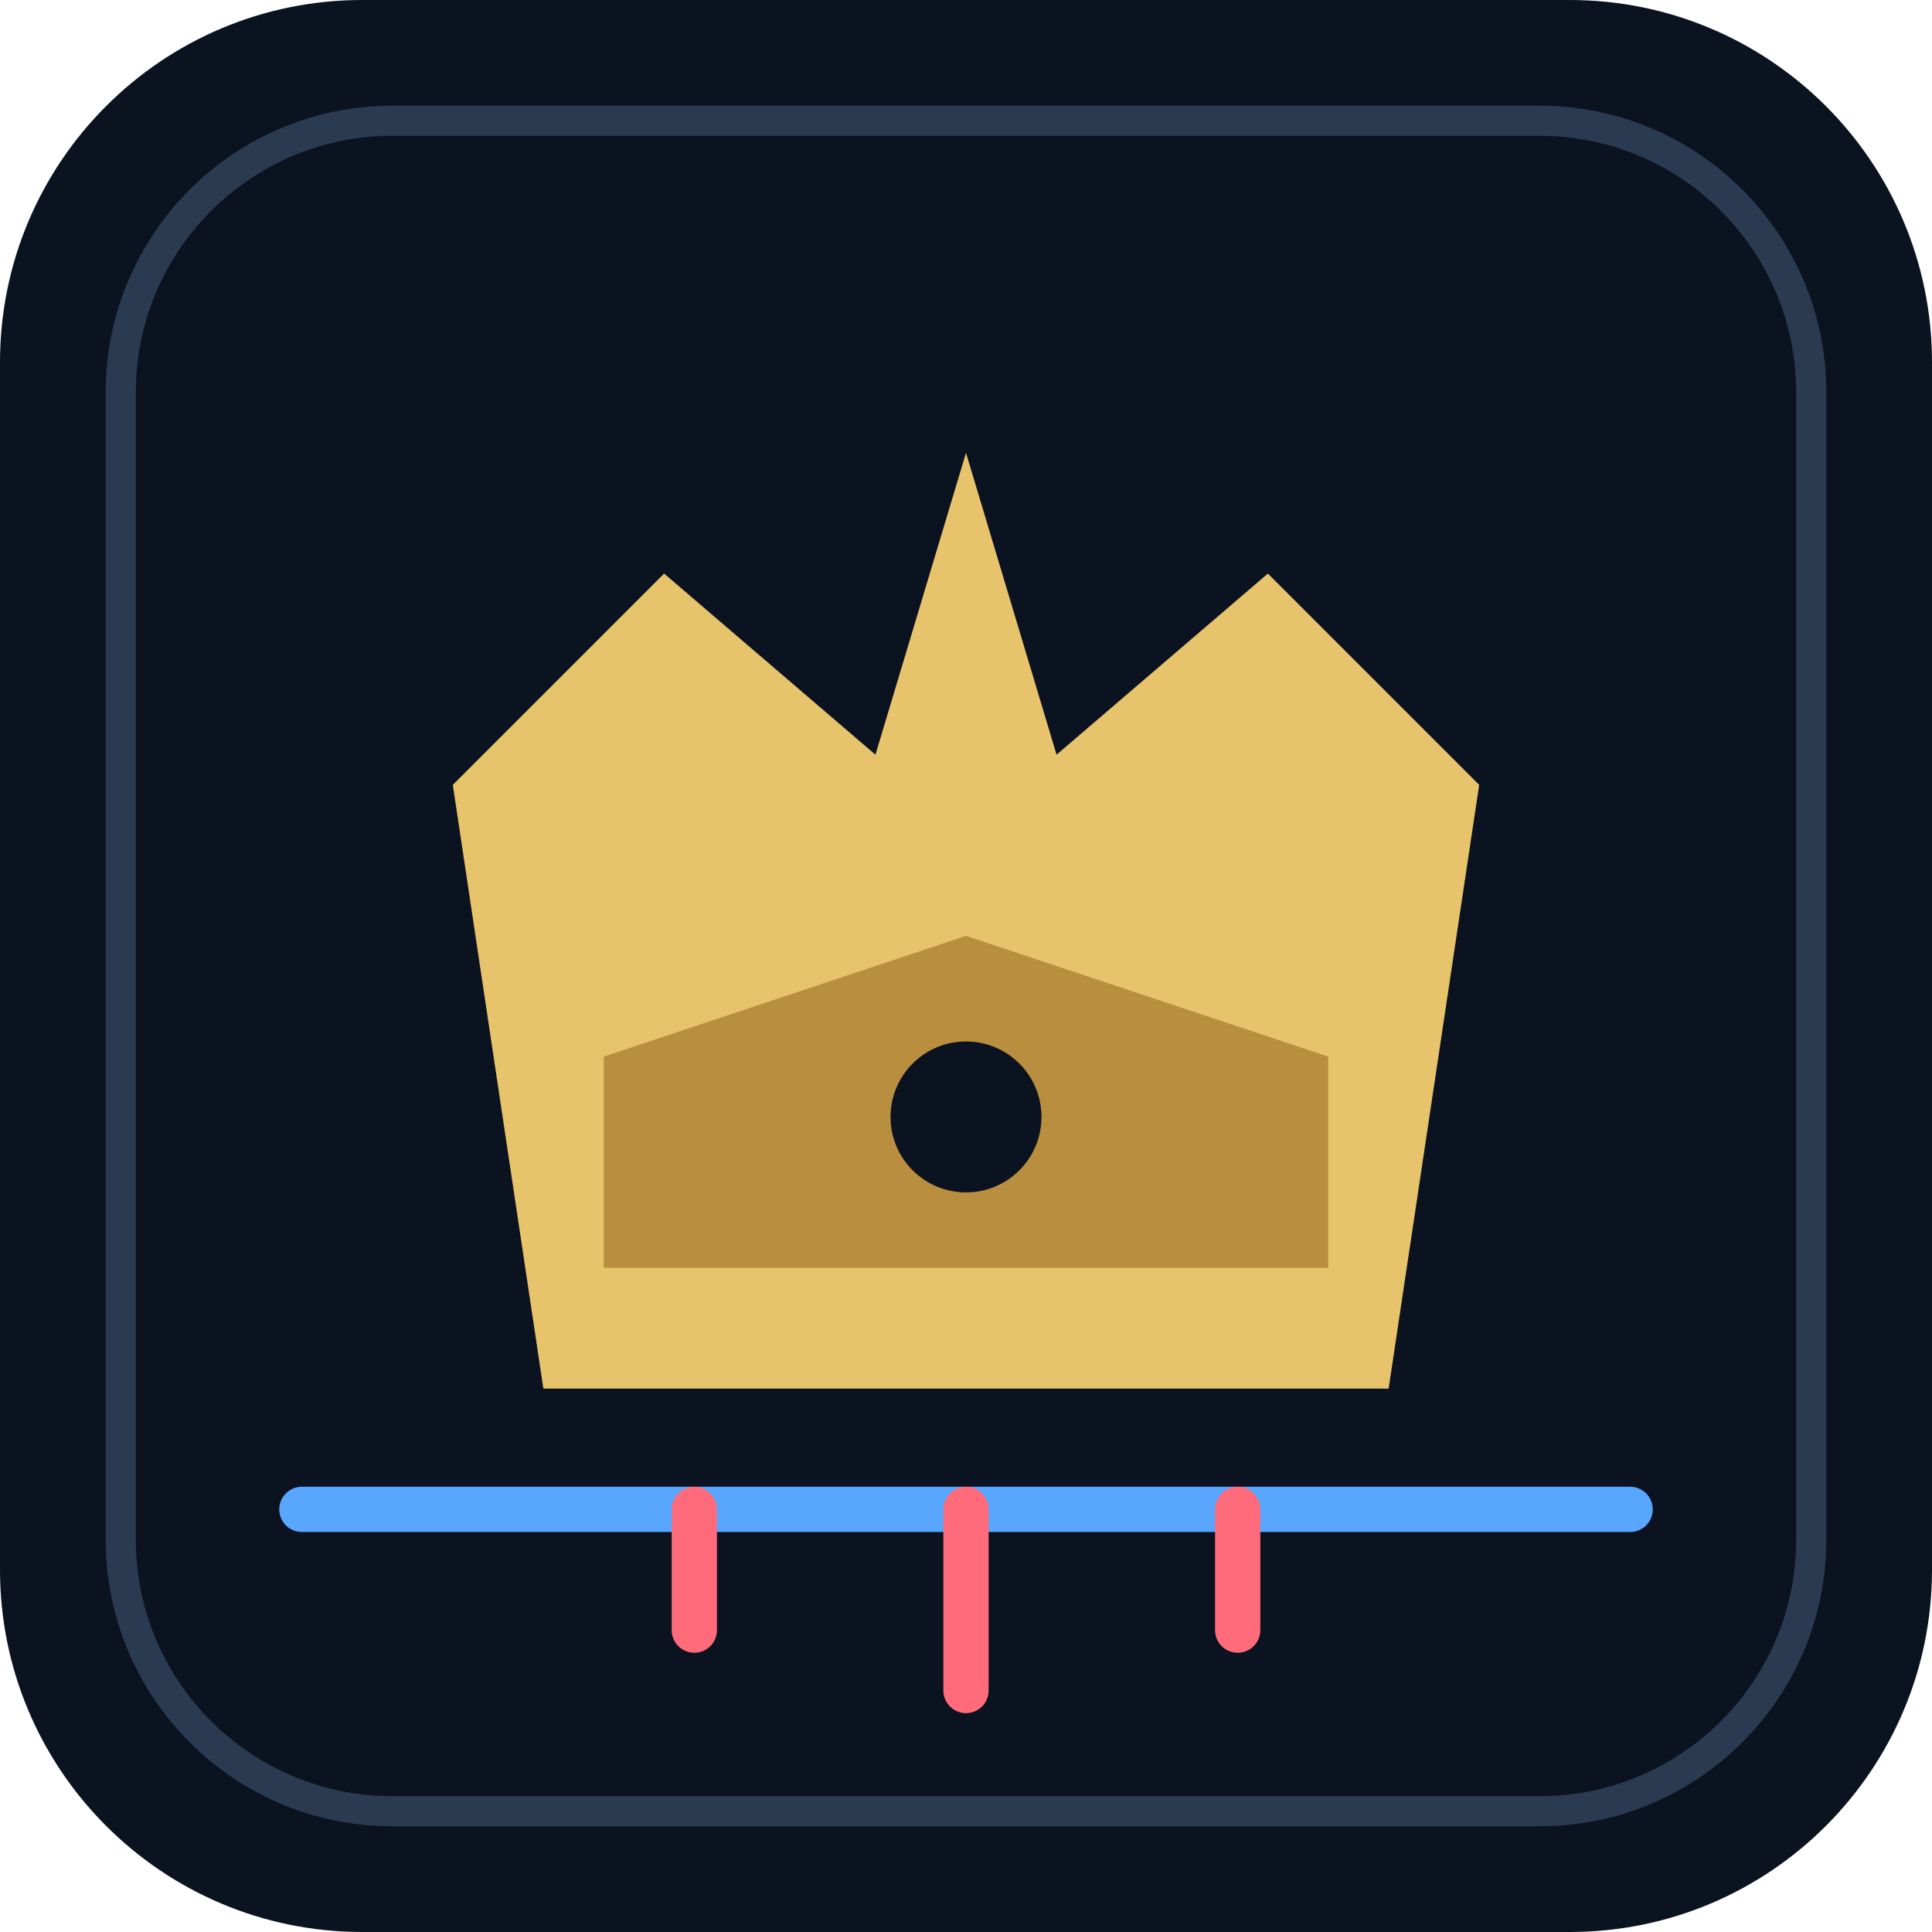
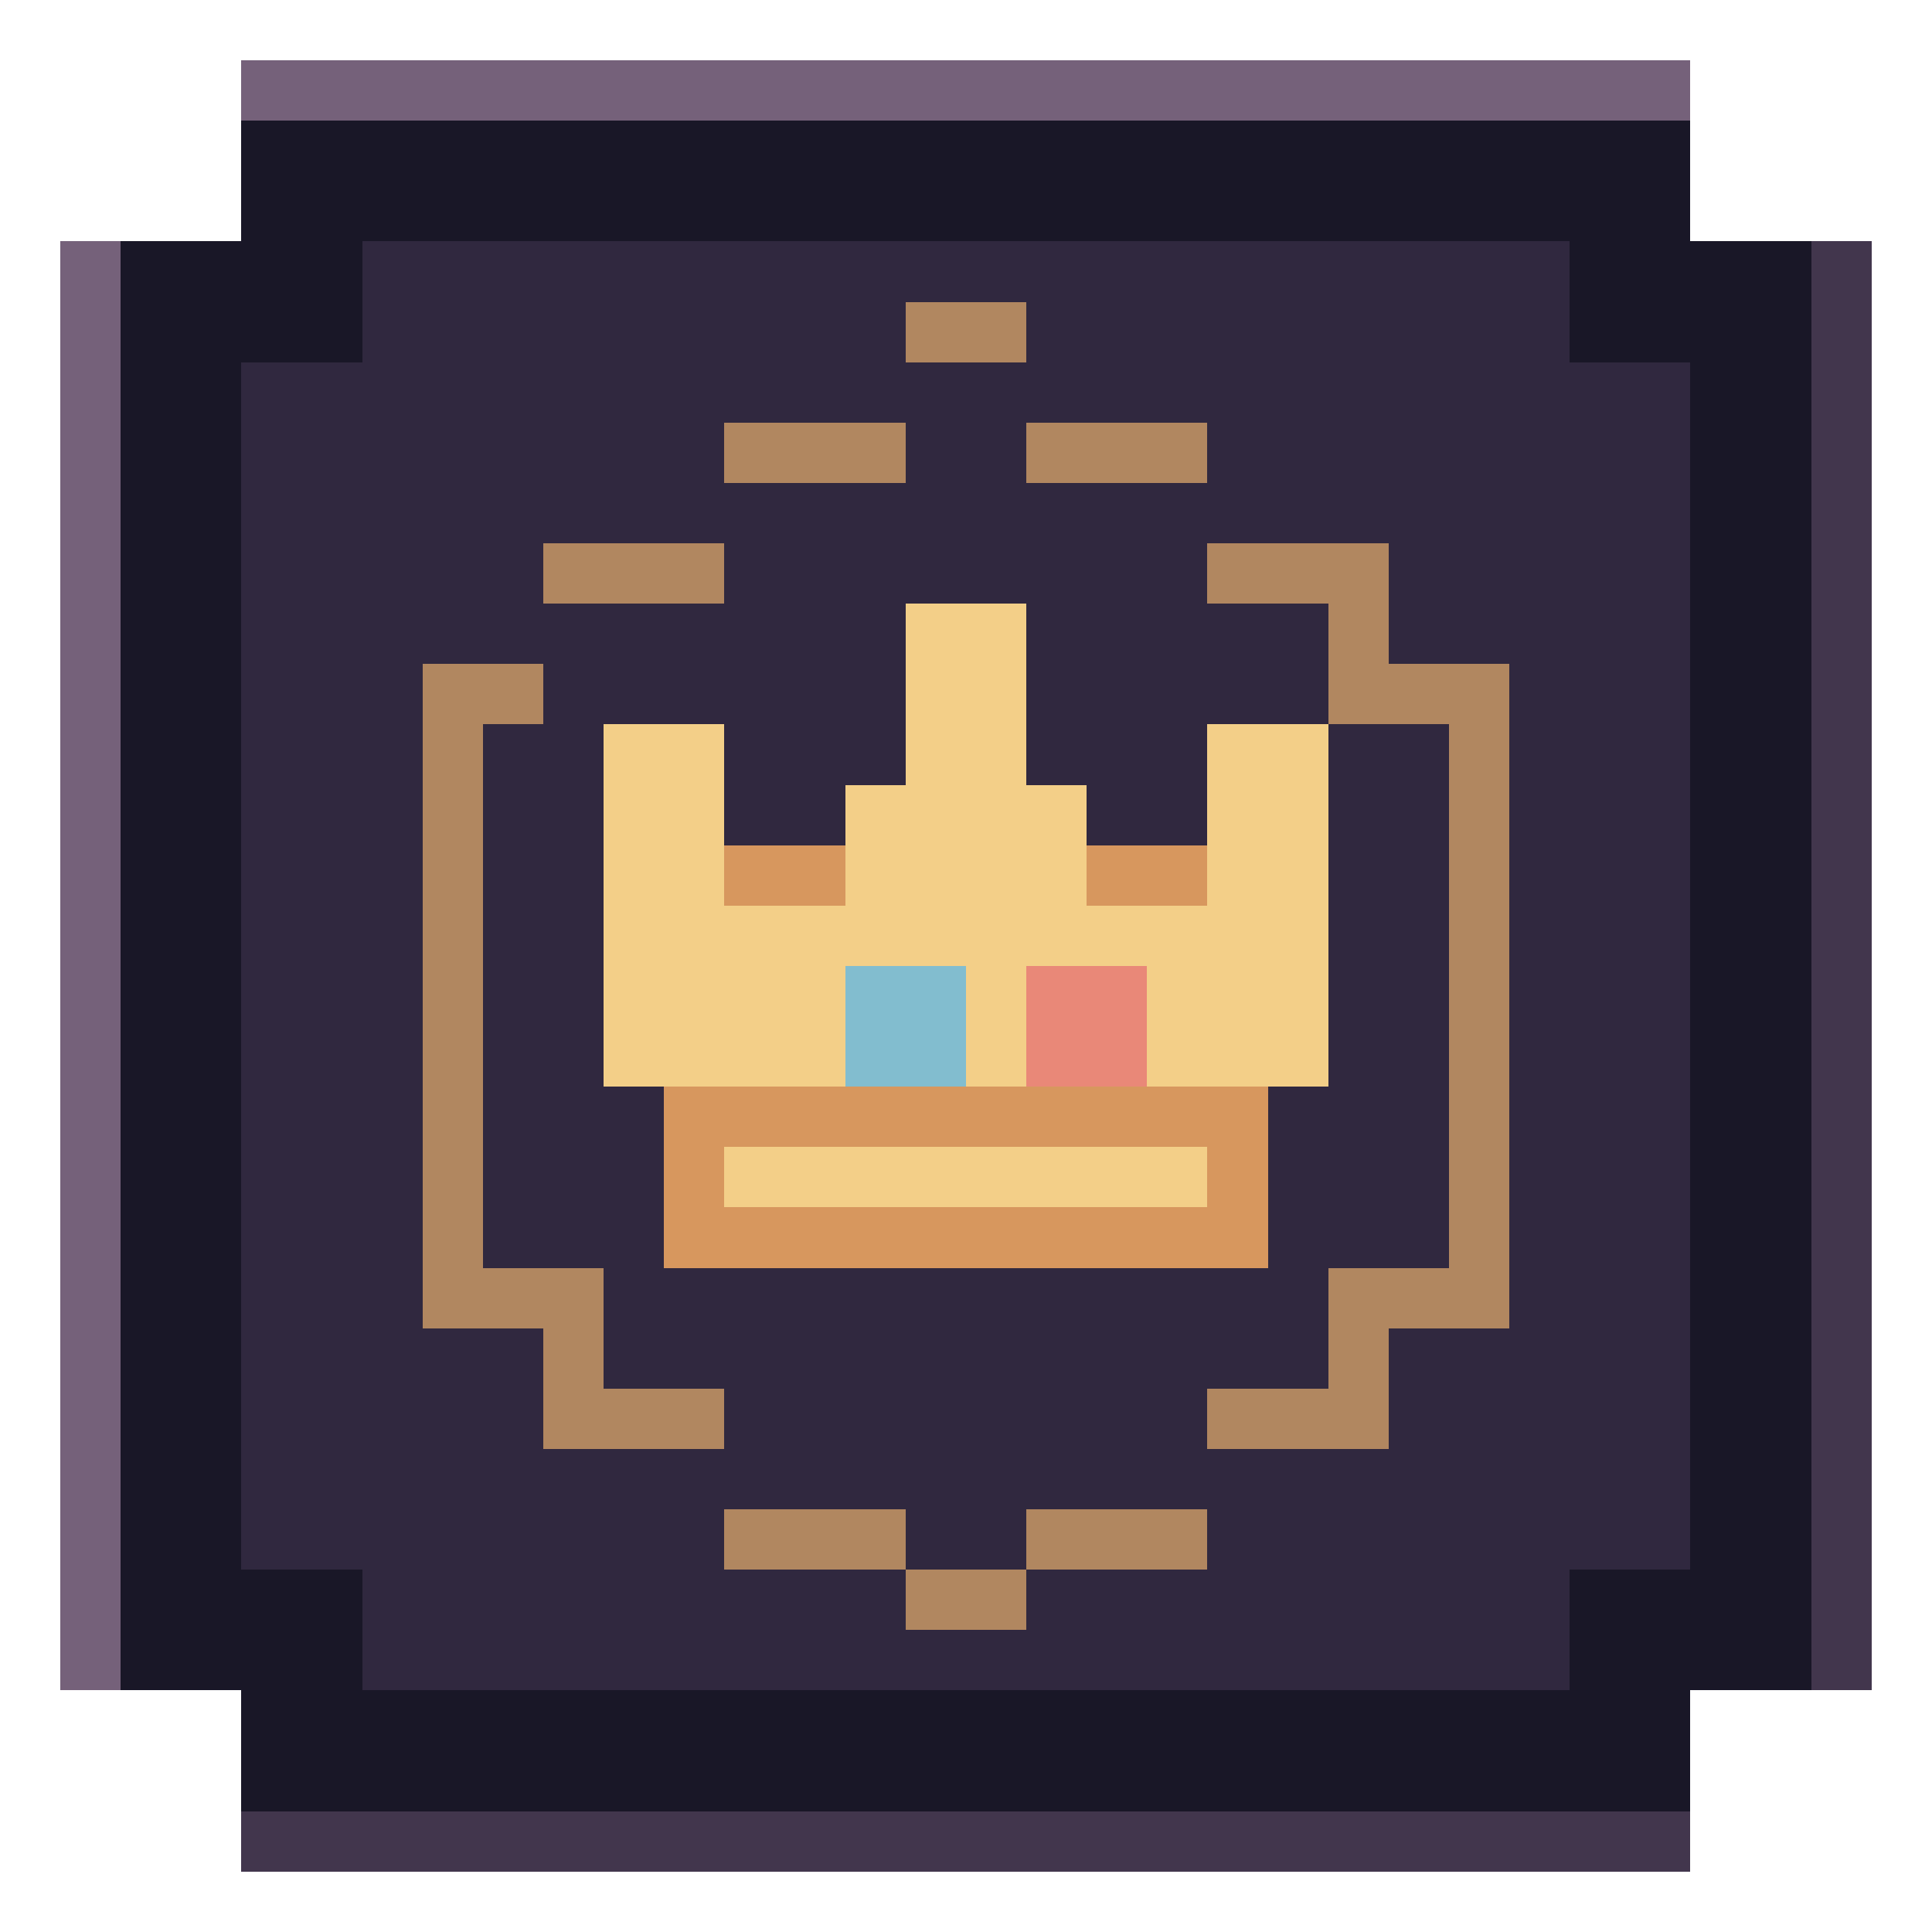
- <svg xmlns="http://www.w3.org/2000/svg" width="128" height="128" viewBox="0 0 128 128">
-   <rect width="128" height="128" rx="24" fill="#0b1220" />
-   <rect x="8" y="8" width="112" height="112" rx="18" fill="none" stroke="#2a3a50" stroke-width="2" />
-   <path d="M30 52 L44 38 L58 50 L64 30 L70 50 L84 38 L98 52 L92 92 L36 92 Z" fill="#e7c46b" />
-   <path d="M40 70 L64 62 L88 70 L88 84 L40 84 Z" fill="#b98f3f" />
-   <circle cx="64" cy="74" r="5" fill="#0b1220" />
-   <path d="M20 100 L108 100" stroke="#58a6ff" stroke-width="3" stroke-linecap="round" />
-   <path d="M46 100 L46 108 M64 100 L64 112 M82 100 L82 108" stroke="#ff6b7a" stroke-width="3" stroke-linecap="round" />
+ <svg xmlns="http://www.w3.org/2000/svg" width="128" height="128" viewBox="0 0 32 32" shape-rendering="crispEdges">
+   <path fill="#191727" d="M4 1h24v3h3v24h-3v3H4v-3H1V4h3z" />
+   <path fill="#75617a" d="M4 1h24v1H4zM1 4h1v24H1z" />
+   <path fill="#42364d" d="M30 4h1v24h-1zM4 30h24v1H4z" />
+   <path fill="#30283f" d="M6 4h20v2h2v20h-2v2H6v-2H4V6h2z" />
+   <path fill="#b18760" d="M15 5h2v2h3v2h3v2h2v11h-2v2h-3v2h-3v1h-2v-1h-3v-2H9v-2H7V11h2V9h3V7h3zm0 1v2h-3v2H9v2H8v9h2v2h2v2h3v1h2v-1h3v-2h2v-2h2v-9h-2v-2h-2V8h-3V6z" />
+   <path fill="#d7975e" d="M10 12h2v2h2v-1h1v-3h2v3h1v1h2v-2h2v6h-1v3H11v-3h-1z" />
+   <path fill="#f3cf88" d="M10 12h2v3h2v-2h1v-3h2v3h1v2h2v-3h2v6H10zM12 19h8v1h-8z" />
+   <path fill="#82bdcf" d="M14 16h2v2h-2z" />
+   <path fill="#e98878" d="M17 16h2v2h-2z" />
</svg>
